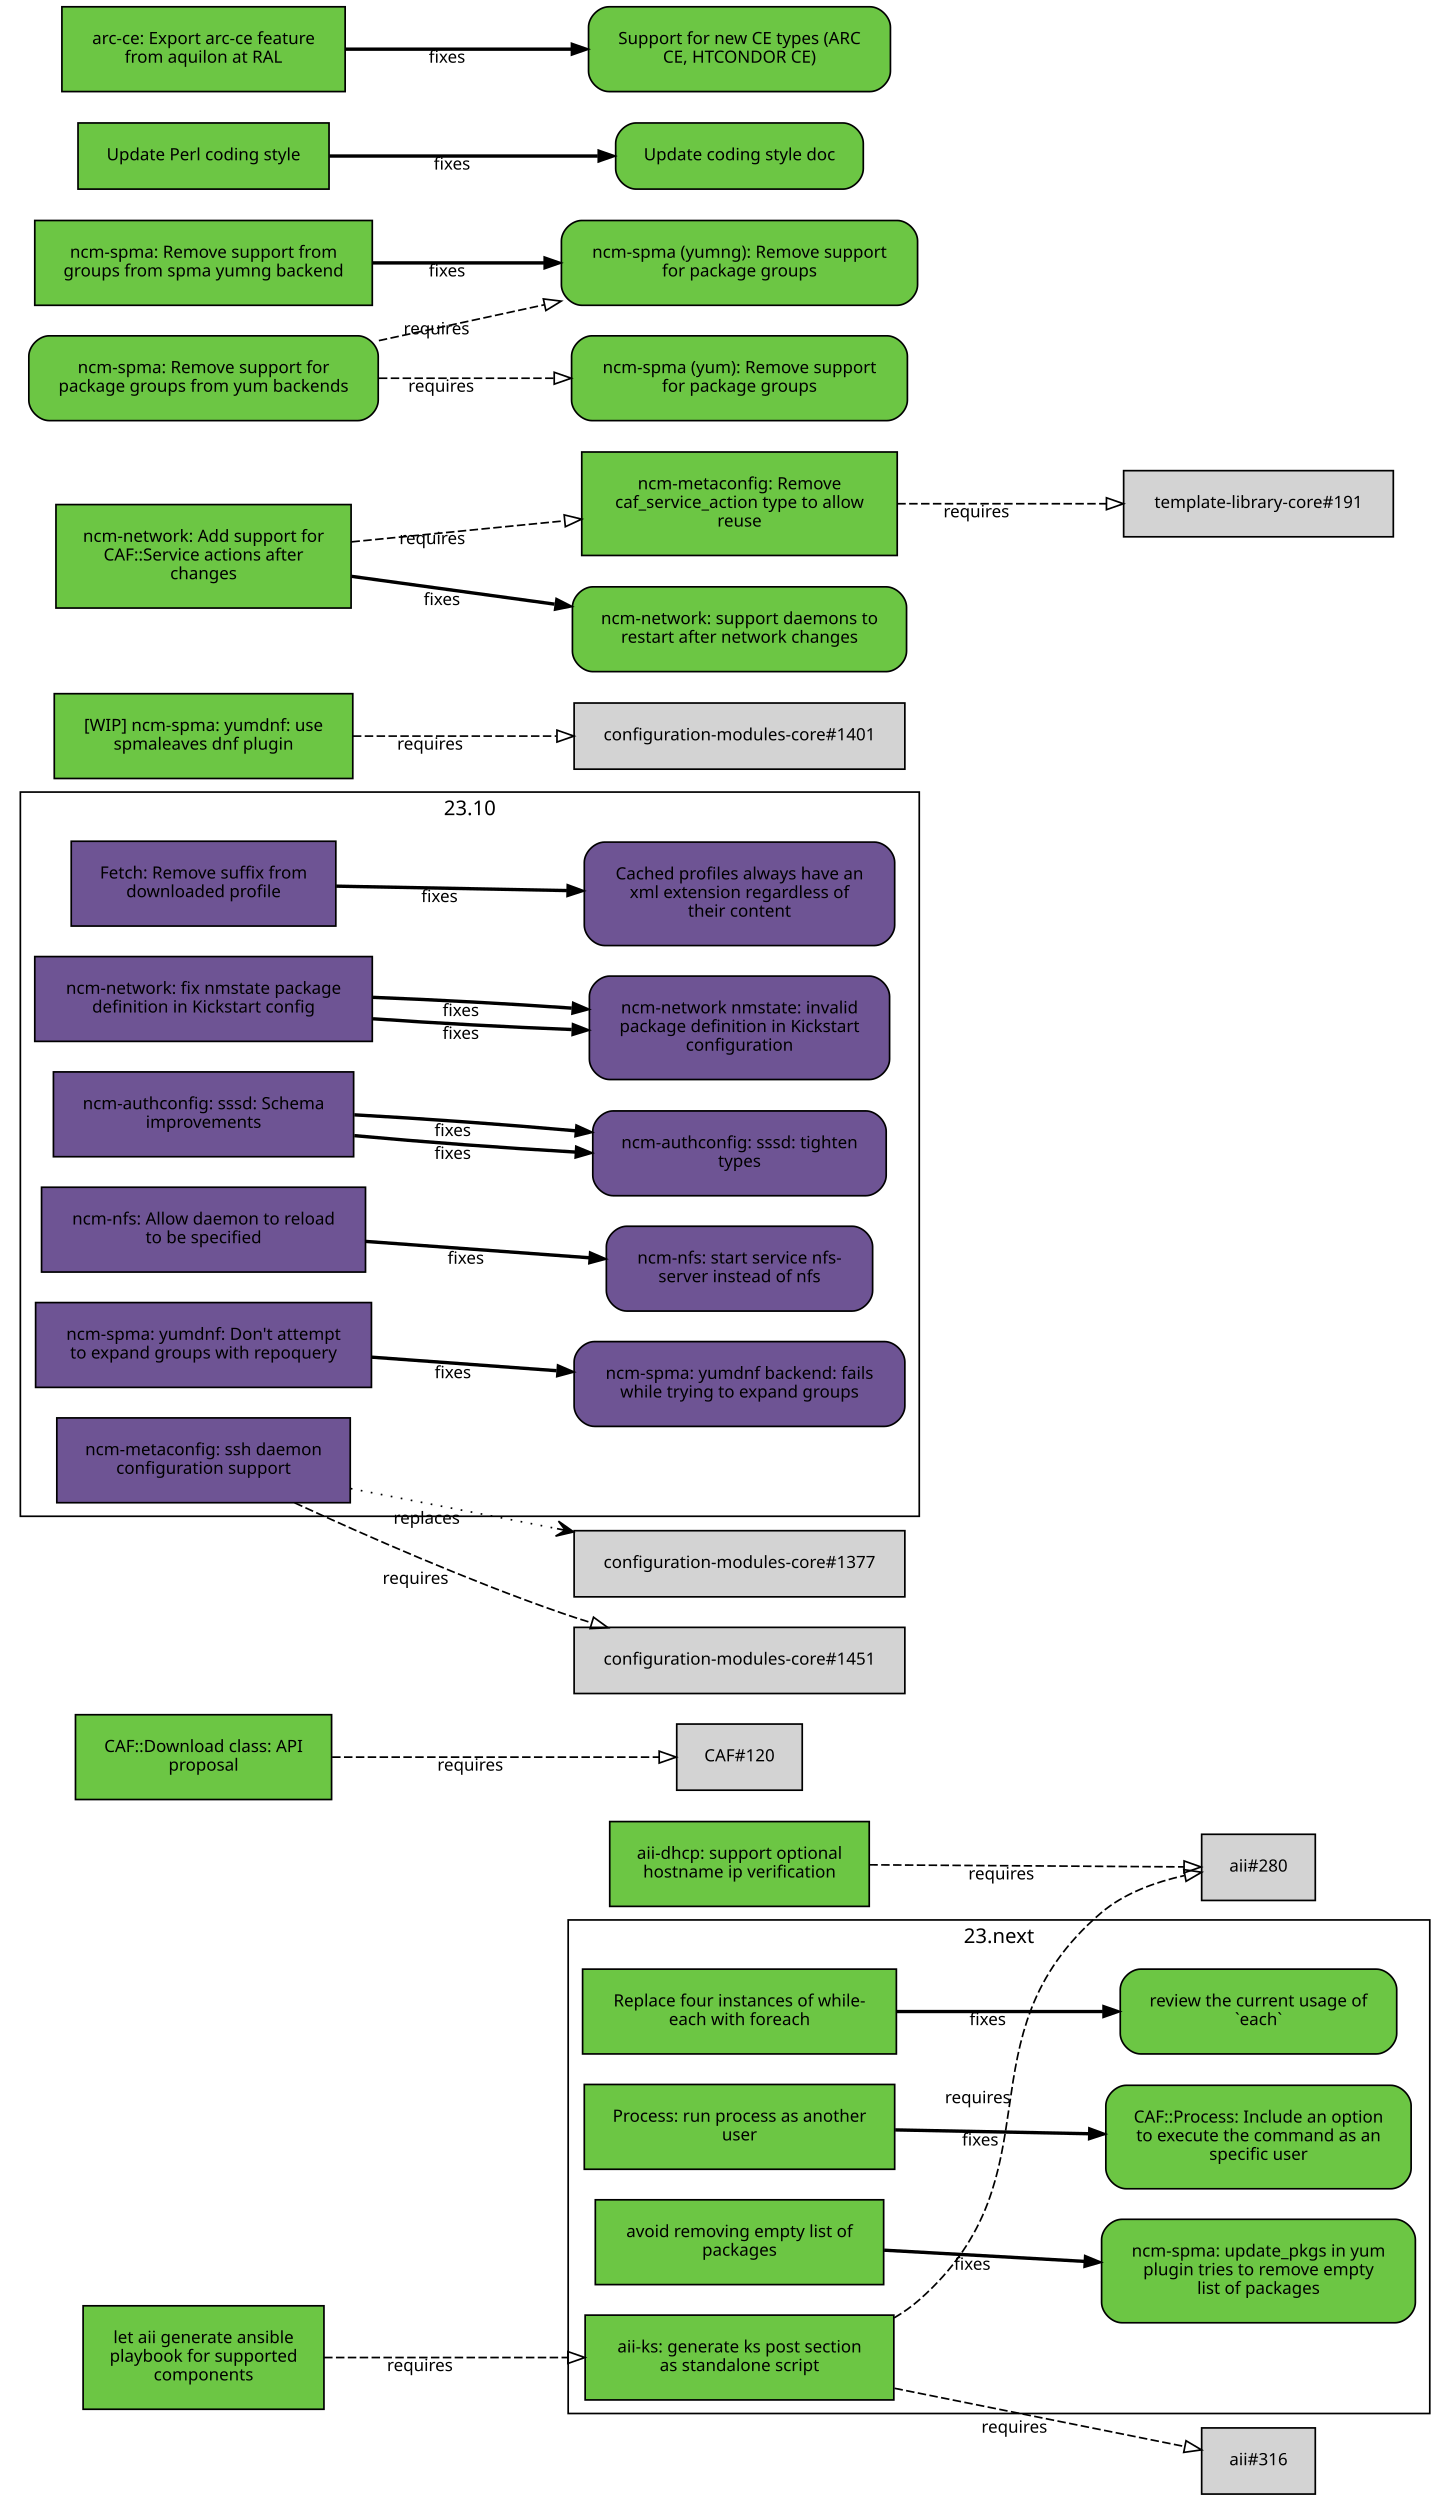
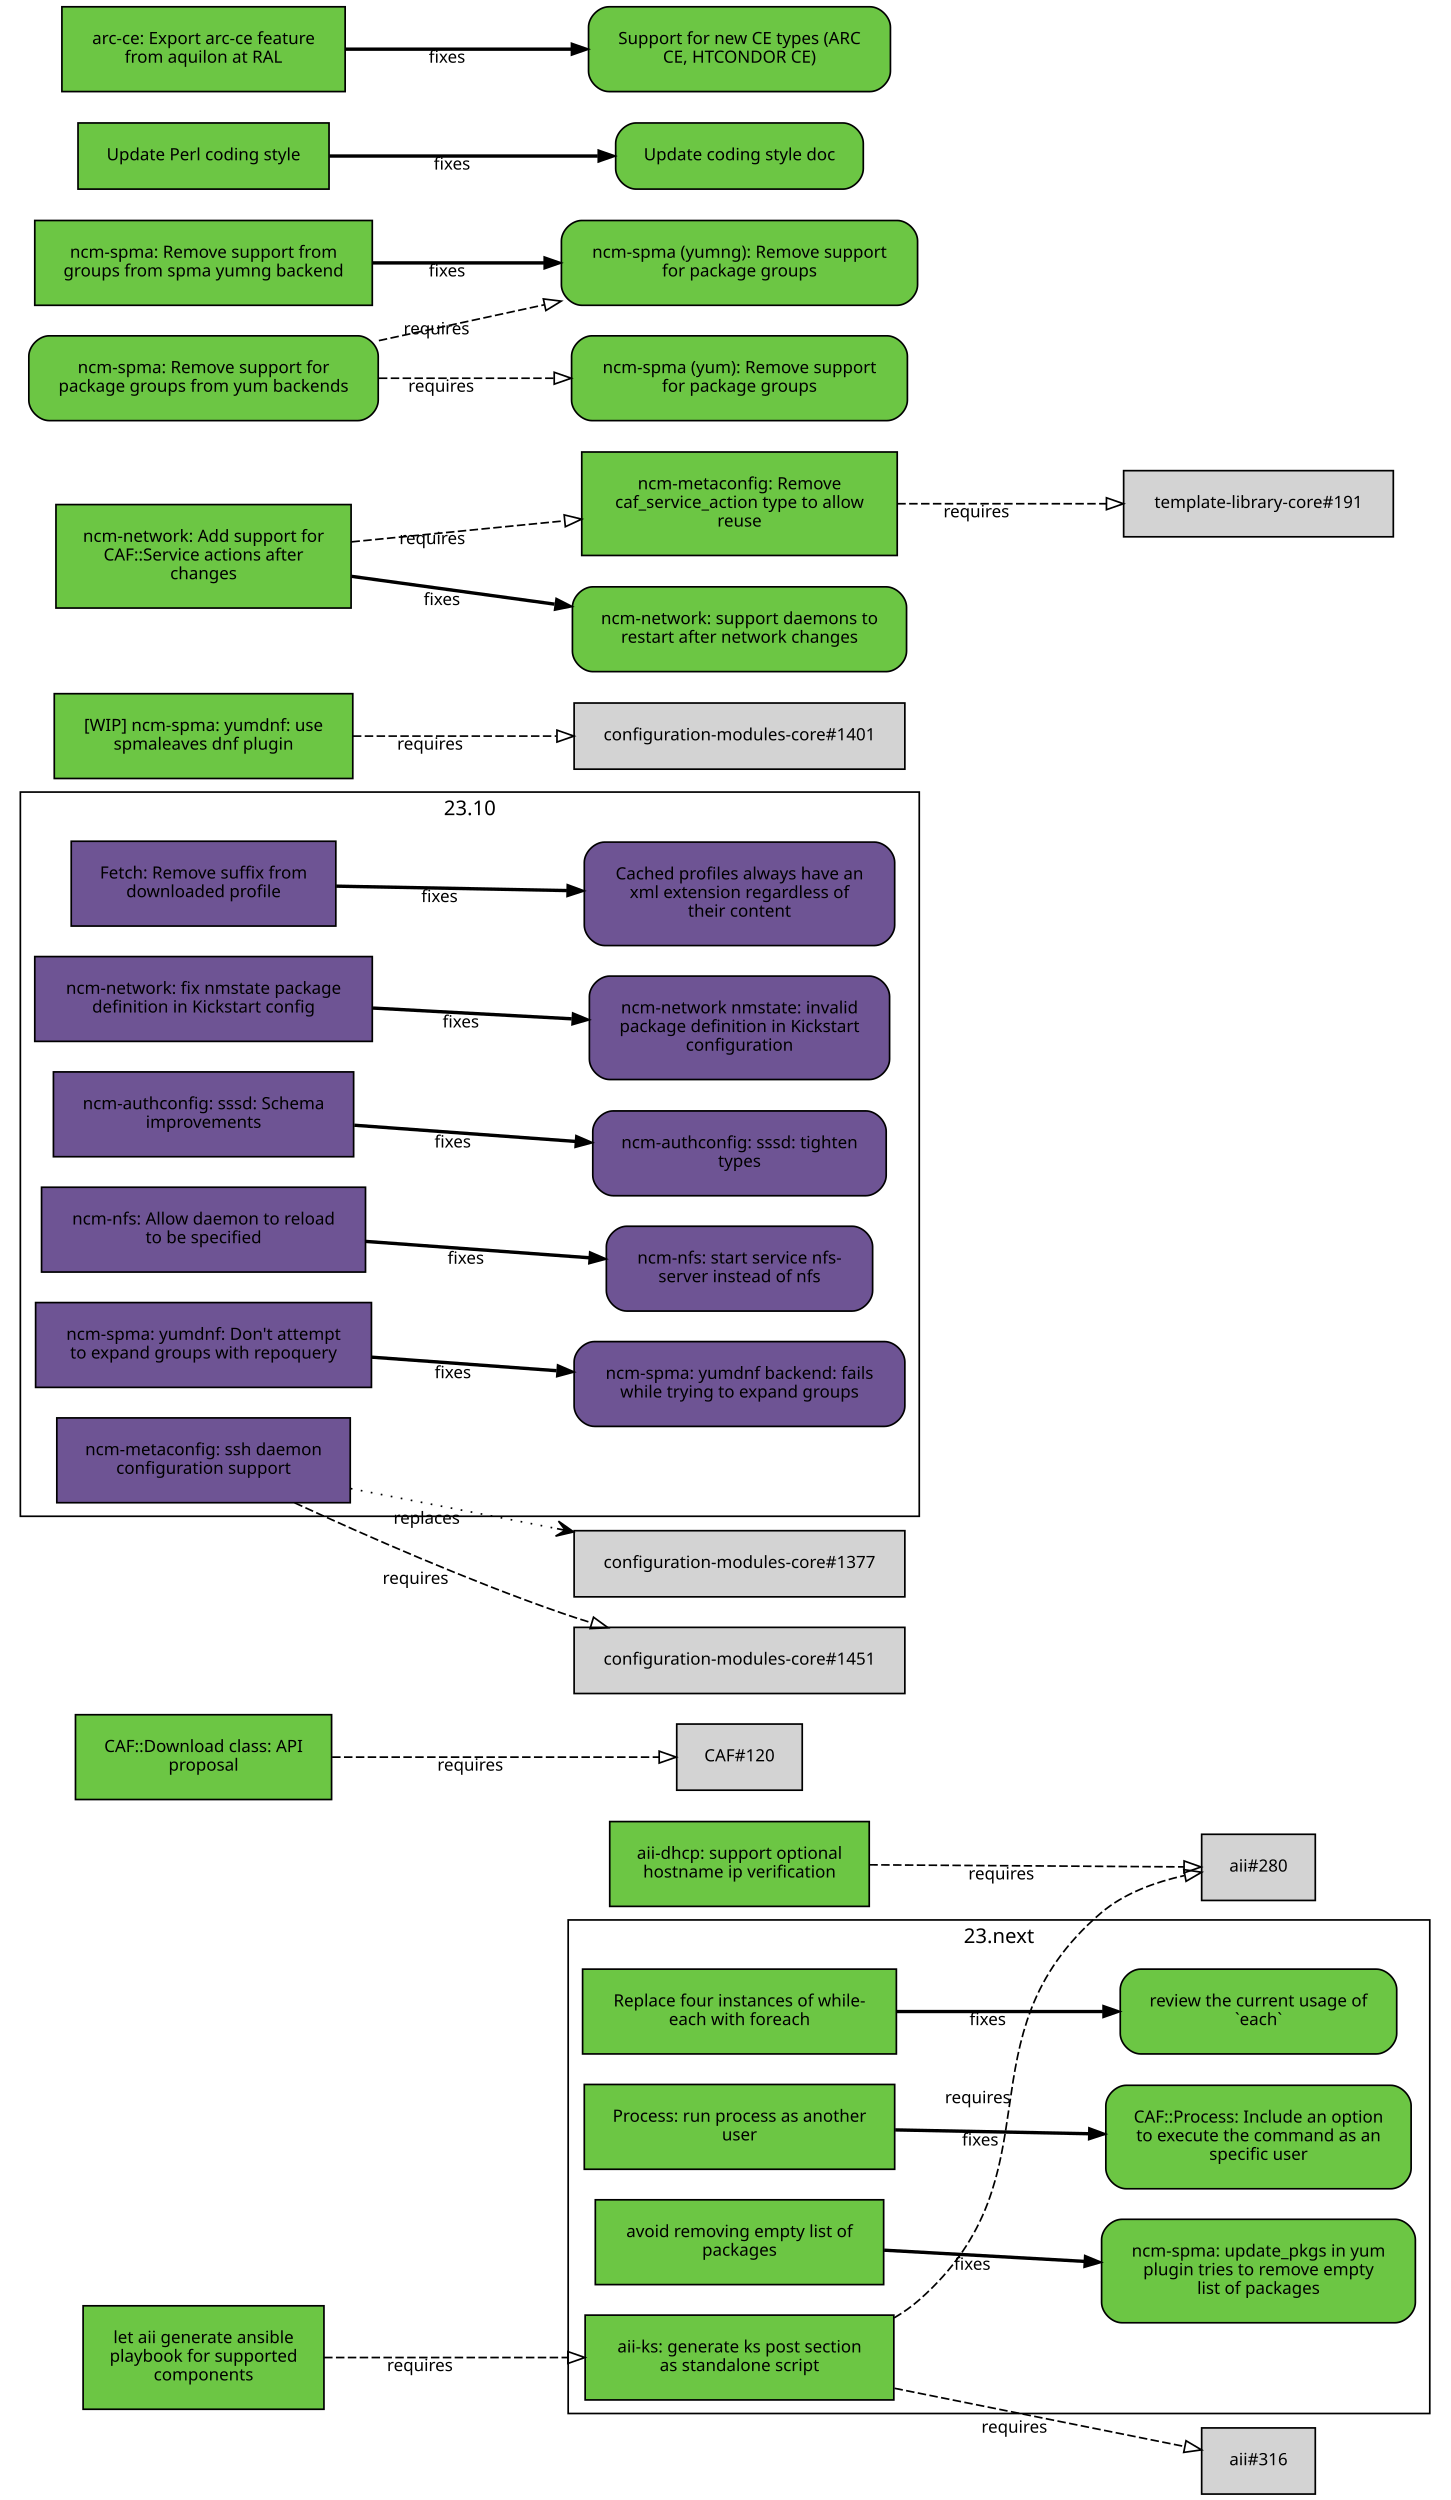
<svg xmlns="http://www.w3.org/2000/svg" xmlns:xlink="http://www.w3.org/1999/xlink" width="855pt" height="1474pt" viewBox="0.00 0.00 855.00 1474.00">
  <g id="graph0" class="graph" transform="scale(1 1) rotate(0) translate(4 1470)">
    <polygon fill="white" stroke="white" points="-4,5 -4,-1470 852,-1470 852,5 -4,5" />
    <g id="clust2" class="cluster">
      <polygon fill="none" stroke="black" points="8,-576 8,-1003 538,-1003 538,-576 8,-576" />
      <text text-anchor="middle" x="273" y="-989.4" font-family="Sans" font-size="12.00">23.10</text>
    </g>
    <g id="clust1" class="cluster">
      <polygon fill="none" stroke="black" points="331,-47 331,-338 839,-338 839,-47 331,-47" />
      <text text-anchor="middle" x="585" y="-324.4" font-family="Sans" font-size="12.00">23.next</text>
    </g>
    <g id="node1" class="node">
      <g id="a_node1">
        <a xlink:href="https://github.com/quattor/aii/pull/328" xlink:title="aii#328 (pull-request)" target="_parent">
          <polygon fill="#6cc644" stroke="black" points="523,-105 341,-105 341,-55 523,-55 523,-105" />
          <text text-anchor="middle" x="432" y="-83" font-family="Sans" font-size="10.00">aii-ks: generate ks post section</text>
          <text text-anchor="middle" x="432" y="-72" font-family="Sans" font-size="10.00">as standalone script</text>
        </a>
      </g>
    </g>
    <g id="node2" class="node">
      <polygon fill="lightgrey" stroke="black" points="771.5,-388.5 704.5,-388.5 704.5,-349.5 771.5,-349.5 771.5,-388.5" />
      <text text-anchor="middle" x="738" y="-366.5" font-family="Sans" font-size="10.00">aii#280</text>
    </g>
    <g id="edge1" class="edge">
      <path fill="none" stroke="black" stroke-dasharray="5,2" d="M523.177,-103.373C528.47,-106.484 533.473,-110.008 538,-114 621.964,-188.027 560.019,-269.143 645,-342 658.709,-353.754 677.321,-360.394 694.218,-364.145" />
      <polygon fill="none" stroke="black" points="693.975,-367.663 704.458,-366.126 695.305,-360.79 693.975,-367.663" />
      <text text-anchor="middle" x="572.527" y="-229.944" font-family="Sans" font-size="10.00">requires</text>
    </g>
    <g id="node3" class="node">
      <polygon fill="lightgrey" stroke="black" points="771.5,-38.5 704.5,-38.5 704.5,0.5 771.5,0.5 771.5,-38.5" />
      <text text-anchor="middle" x="738" y="-16.5" font-family="Sans" font-size="10.00">aii#316</text>
    </g>
    <g id="edge2" class="edge">
      <path fill="none" stroke="black" stroke-dasharray="5,2" d="M523.387,-61.863C580.055,-50.492 650.477,-36.362 694.595,-27.509" />
      <polygon fill="none" stroke="black" points="695.291,-30.939 704.407,-25.54 693.914,-24.076 695.291,-30.939" />
      <text text-anchor="middle" x="594.051" y="-35.671" font-family="Sans" font-size="10.00">requires</text>
    </g>
    <g id="node4" class="node">
      <g id="a_node4">
        <a xlink:href="https://github.com/quattor/aii/pull/331" xlink:title="aii#331 (pull-request)" target="_parent">
          <polygon fill="#6cc644" stroke="black" points="187,-110.5 45,-110.5 45,-49.5 187,-49.5 187,-110.5" />
          <text text-anchor="middle" x="116" y="-88.5" font-family="Sans" font-size="10.00">let aii generate ansible</text>
          <text text-anchor="middle" x="116" y="-77.5" font-family="Sans" font-size="10.00">playbook for supported</text>
          <text text-anchor="middle" x="116" y="-66.5" font-family="Sans" font-size="10.00">components</text>
        </a>
      </g>
    </g>
    <g id="edge3" class="edge">
      <path fill="none" stroke="black" stroke-dasharray="5,2" d="M187.077,-80C229.343,-80 283.883,-80 330.668,-80" />
      <polygon fill="none" stroke="black" points="330.834,-83.5 340.834,-80 330.834,-76.5 330.834,-83.5" />
      <text text-anchor="middle" x="243.574" y="-72" font-family="Sans" font-size="10.00">requires</text>
    </g>
    <g id="node5" class="node">
      <g id="a_node5">
        <a xlink:href="https://github.com/quattor/aii/pull/299" xlink:title="aii#299 (pull-request)" target="_parent">
          <polygon fill="#6cc644" stroke="black" points="508.5,-396 355.5,-396 355.5,-346 508.5,-346 508.5,-396" />
          <text text-anchor="middle" x="432" y="-374" font-family="Sans" font-size="10.00">aii-dhcp: support optional</text>
          <text text-anchor="middle" x="432" y="-363" font-family="Sans" font-size="10.00">hostname ip verification</text>
        </a>
      </g>
    </g>
    <g id="edge4" class="edge">
      <path fill="none" stroke="black" stroke-dasharray="5,2" d="M508.537,-370.503C567.023,-370.118 645.931,-369.599 694.049,-369.283" />
      <polygon fill="none" stroke="black" points="694.146,-372.782 704.123,-369.216 694.1,-365.782 694.146,-372.782" />
      <text text-anchor="middle" x="586.342" y="-361.86" font-family="Sans" font-size="10.00">requires</text>
    </g>
    <g id="node6" class="node">
      <g id="a_node6">
        <a xlink:href="https://github.com/quattor/CAF/pull/277" xlink:title="CAF#277 (pull-request)" target="_parent">
          <polygon fill="#6cc644" stroke="black" points="524.5,-309 339.5,-309 339.5,-259 524.5,-259 524.5,-309" />
          <text text-anchor="middle" x="432" y="-287" font-family="Sans" font-size="10.00">Replace four instances of while-</text>
          <text text-anchor="middle" x="432" y="-276" font-family="Sans" font-size="10.00">each with foreach</text>
        </a>
      </g>
    </g>
    <g id="node7" class="node">
      <g id="a_node7">
        <a xlink:href="https://github.com/quattor/CAF/issues/109" xlink:title="CAF#109 (issue)" target="_parent">
          <path fill="#6cc644" stroke="black" d="M807.5,-309C807.5,-309 668.5,-309 668.5,-309 662.5,-309 656.5,-303 656.5,-297 656.5,-297 656.5,-271 656.5,-271 656.5,-265 662.5,-259 668.5,-259 668.5,-259 807.5,-259 807.5,-259 813.5,-259 819.5,-265 819.5,-271 819.5,-271 819.5,-297 819.5,-297 819.5,-303 813.5,-309 807.5,-309" />
          <text text-anchor="middle" x="738" y="-287" font-family="Sans" font-size="10.00">review the current usage of</text>
          <text text-anchor="middle" x="738" y="-276" font-family="Sans" font-size="10.00">`each`</text>
        </a>
      </g>
    </g>
    <g id="edge5" class="edge">
      <path fill="none" stroke="black" stroke-width="2" d="M524.622,-284C563.139,-284 607.831,-284 646.253,-284" />
      <polygon fill="black" stroke="black" points="646.394,-287.5 656.394,-284 646.394,-280.5 646.394,-287.5" />
      <text text-anchor="middle" x="578.345" y="-276" font-family="Sans" font-size="10.00">fixes</text>
    </g>
    <g id="node8" class="node">
      <g id="a_node8">
        <a xlink:href="https://github.com/quattor/CAF/pull/257" xlink:title="CAF#257 (pull-request)" target="_parent">
          <polygon fill="#6cc644" stroke="black" points="523.5,-241 340.5,-241 340.5,-191 523.5,-191 523.5,-241" />
          <text text-anchor="middle" x="432" y="-219" font-family="Sans" font-size="10.00">Process: run process as another</text>
          <text text-anchor="middle" x="432" y="-208" font-family="Sans" font-size="10.00">user</text>
        </a>
      </g>
    </g>
    <g id="node9" class="node">
      <g id="a_node9">
        <a xlink:href="https://github.com/quattor/CAF/issues/253" xlink:title="CAF#253 (issue)" target="_parent">
          <path fill="#6cc644" stroke="black" d="M816,-240.5C816,-240.5 660,-240.5 660,-240.5 654,-240.5 648,-234.5 648,-228.5 648,-228.5 648,-191.5 648,-191.5 648,-185.5 654,-179.5 660,-179.5 660,-179.5 816,-179.5 816,-179.5 822,-179.5 828,-185.5 828,-191.5 828,-191.5 828,-228.5 828,-228.5 828,-234.5 822,-240.5 816,-240.5" />
          <text text-anchor="middle" x="738" y="-218.5" font-family="Sans" font-size="10.00">CAF::Process: Include an option</text>
          <text text-anchor="middle" x="738" y="-207.5" font-family="Sans" font-size="10.00">to execute the command as an</text>
          <text text-anchor="middle" x="738" y="-196.5" font-family="Sans" font-size="10.00">specific user</text>
        </a>
      </g>
    </g>
    <g id="edge6" class="edge">
      <path fill="none" stroke="black" stroke-width="2" d="M523.798,-214.208C559.701,-213.499 601.072,-212.683 637.762,-211.959" />
      <polygon fill="black" stroke="black" points="638.048,-215.454 647.977,-211.757 637.91,-208.455 638.048,-215.454" />
      <text text-anchor="middle" x="573.947" y="-204.981" font-family="Sans" font-size="10.00">fixes</text>
    </g>
    <g id="node10" class="node">
      <g id="a_node10">
        <a xlink:href="https://github.com/quattor/CAF/pull/110" xlink:title="CAF#110 (pull-request)" target="_parent">
          <polygon fill="#6cc644" stroke="black" points="191.5,-459 40.5,-459 40.5,-409 191.5,-409 191.5,-459" />
          <text text-anchor="middle" x="116" y="-437" font-family="Sans" font-size="10.00">CAF::Download class: API</text>
          <text text-anchor="middle" x="116" y="-426" font-family="Sans" font-size="10.00">proposal</text>
        </a>
      </g>
    </g>
    <g id="node11" class="node">
      <polygon fill="lightgrey" stroke="black" points="469,-453.5 395,-453.5 395,-414.5 469,-414.5 469,-453.5" />
      <text text-anchor="middle" x="432" y="-431.5" font-family="Sans" font-size="10.00">CAF#120</text>
    </g>
    <g id="edge7" class="edge">
      <path fill="none" stroke="black" stroke-dasharray="5,2" d="M191.812,-434C251.718,-434 333.856,-434 384.623,-434" />
      <polygon fill="none" stroke="black" points="384.651,-437.5 394.651,-434 384.651,-430.5 384.651,-437.5" />
      <text text-anchor="middle" x="273.255" y="-426" font-family="Sans" font-size="10.00">requires</text>
    </g>
    <g id="node12" class="node">
      <g id="a_node12">
        <a xlink:href="https://github.com/quattor/CCM/pull/210" xlink:title="CCM#210 (pull-request)" target="_parent">
          <polygon fill="#6e5494" stroke="black" points="194,-974 38,-974 38,-924 194,-924 194,-974" />
          <text text-anchor="middle" x="116" y="-952" font-family="Sans" font-size="10.00">Fetch: Remove suffix from</text>
          <text text-anchor="middle" x="116" y="-941" font-family="Sans" font-size="10.00">downloaded profile</text>
        </a>
      </g>
    </g>
    <g id="node13" class="node">
      <g id="a_node13">
        <a xlink:href="https://github.com/quattor/CCM/issues/204" xlink:title="CCM#204 (issue)" target="_parent">
          <path fill="#6e5494" stroke="black" d="M511.5,-973.5C511.5,-973.5 352.5,-973.5 352.5,-973.5 346.5,-973.5 340.5,-967.5 340.5,-961.5 340.5,-961.5 340.5,-924.5 340.5,-924.5 340.5,-918.5 346.5,-912.5 352.5,-912.5 352.5,-912.5 511.5,-912.5 511.5,-912.5 517.5,-912.5 523.5,-918.5 523.5,-924.5 523.5,-924.5 523.5,-961.5 523.5,-961.5 523.5,-967.5 517.5,-973.5 511.5,-973.5" />
          <text text-anchor="middle" x="432" y="-951.5" font-family="Sans" font-size="10.00">Cached profiles always have an</text>
          <text text-anchor="middle" x="432" y="-940.5" font-family="Sans" font-size="10.00">xml extension regardless of</text>
          <text text-anchor="middle" x="432" y="-929.5" font-family="Sans" font-size="10.00">their content</text>
        </a>
      </g>
    </g>
    <g id="edge8" class="edge">
      <path fill="none" stroke="black" stroke-width="2" d="M194.215,-947.525C235.236,-946.741 286.154,-945.768 330.251,-944.925" />
      <polygon fill="black" stroke="black" points="330.492,-948.421 340.423,-944.731 330.358,-941.423 330.492,-948.421" />
      <text text-anchor="middle" x="255.112" y="-938.132" font-family="Sans" font-size="10.00">fixes</text>
    </g>
    <g id="node14" class="node">
      <g id="a_node14">
        <a xlink:href="https://github.com/quattor/configuration-modules-core/pull/1630" xlink:title="configuration-modules-core#1630 (pull-request)" target="_parent">
          <polygon fill="#6e5494" stroke="black" points="215.5,-906 16.5,-906 16.5,-856 215.5,-856 215.5,-906" />
          <text text-anchor="middle" x="116" y="-884" font-family="Sans" font-size="10.00">ncm-network: fix nmstate package</text>
          <text text-anchor="middle" x="116" y="-873" font-family="Sans" font-size="10.00">definition in Kickstart config</text>
        </a>
      </g>
    </g>
    <g id="node15" class="node">
      <g id="a_node15">
        <a xlink:href="https://github.com/quattor/configuration-modules-core/issues/1629" xlink:title="configuration-modules-core#1629 (issue)" target="_parent">
          <path fill="#6e5494" stroke="black" d="M508.5,-894.5C508.5,-894.5 355.5,-894.5 355.5,-894.5 349.5,-894.5 343.5,-888.5 343.5,-882.5 343.5,-882.5 343.5,-845.5 343.5,-845.5 343.5,-839.5 349.5,-833.5 355.5,-833.5 355.5,-833.5 508.5,-833.5 508.5,-833.5 514.5,-833.5 520.5,-839.5 520.5,-845.5 520.5,-845.5 520.5,-882.5 520.5,-882.5 520.5,-888.5 514.5,-894.5 508.5,-894.5" />
          <text text-anchor="middle" x="432" y="-872.5" font-family="Sans" font-size="10.00">ncm-network nmstate: invalid</text>
          <text text-anchor="middle" x="432" y="-861.5" font-family="Sans" font-size="10.00">package definition in Kickstart</text>
          <text text-anchor="middle" x="432" y="-850.5" font-family="Sans" font-size="10.00">configuration</text>
        </a>
      </g>
    </g>
    <g id="edge9" class="edge">
-       <path fill="none" stroke="black" stroke-width="2" d="M215.921,-869.323C253.303,-866.723 295.798,-864.427 333.087,-862.995" />
-       <polygon fill="black" stroke="black" points="333.593,-866.479 343.458,-862.615 333.336,-859.484 333.593,-866.479" />
-       <text text-anchor="middle" x="267.683" y="-857.446" font-family="Sans" font-size="10.00">fixes</text>
-     </g>
-     <g id="edge11" class="edge">
-       <path fill="none" stroke="black" stroke-width="2" d="M215.921,-881.966C253.303,-880.519 295.798,-878.213 333.087,-875.607" />
-       <polygon fill="black" stroke="black" points="333.734,-879.07 343.458,-874.864 333.234,-872.087 333.734,-879.07" />
-       <text text-anchor="middle" x="267.683" y="-870.938" font-family="Sans" font-size="10.00">fixes</text>
+       <path fill="none" stroke="black" stroke-width="2" d="M215.921,-875.644C253.303,-873.621 295.798,-871.32 333.087,-869.301" />
+       <polygon fill="black" stroke="black" points="333.662,-872.775 343.458,-868.74 333.283,-865.785 333.662,-872.775" />
+       <text text-anchor="middle" x="267.683" y="-864.192" font-family="Sans" font-size="10.00">fixes</text>
    </g>
    <g id="node16" class="node">
      <g id="a_node16">
        <a xlink:href="https://github.com/quattor/configuration-modules-core/pull/1622" xlink:title="configuration-modules-core#1622 (pull-request)" target="_parent">
          <polygon fill="#6e5494" stroke="black" points="204.5,-838 27.5,-838 27.5,-788 204.5,-788 204.5,-838" />
          <text text-anchor="middle" x="116" y="-816" font-family="Sans" font-size="10.00">ncm-authconfig: sssd: Schema</text>
          <text text-anchor="middle" x="116" y="-805" font-family="Sans" font-size="10.00">improvements</text>
        </a>
      </g>
    </g>
    <g id="node17" class="node">
      <g id="a_node17">
        <a xlink:href="https://github.com/quattor/configuration-modules-core/issues/1471" xlink:title="configuration-modules-core#1471 (issue)" target="_parent">
          <path fill="#6e5494" stroke="black" d="M506.5,-815C506.5,-815 357.5,-815 357.5,-815 351.5,-815 345.5,-809 345.5,-803 345.5,-803 345.5,-777 345.5,-777 345.5,-771 351.5,-765 357.5,-765 357.5,-765 506.5,-765 506.5,-765 512.5,-765 518.5,-771 518.5,-777 518.5,-777 518.5,-803 518.5,-803 518.5,-809 512.5,-815 506.5,-815" />
          <text text-anchor="middle" x="432" y="-793" font-family="Sans" font-size="10.00">ncm-authconfig: sssd: tighten</text>
          <text text-anchor="middle" x="432" y="-782" font-family="Sans" font-size="10.00">types</text>
        </a>
      </g>
    </g>
    <g id="edge10" class="edge">
-       <path fill="none" stroke="black" stroke-width="2" d="M204.884,-800.431C245.446,-796.685 293.697,-793.104 335.189,-790.746" />
-       <polygon fill="black" stroke="black" points="335.515,-794.233 345.307,-790.188 335.129,-787.244 335.515,-794.233" />
-       <text text-anchor="middle" x="262.92" y="-786.683" font-family="Sans" font-size="10.00">fixes</text>
-     </g>
-     <g id="edge12" class="edge">
-       <path fill="none" stroke="black" stroke-width="2" d="M204.884,-812.694C245.446,-810.498 293.697,-807.01 335.189,-803.29" />
-       <polygon fill="black" stroke="black" points="335.667,-806.761 345.307,-802.366 335.03,-799.79 335.667,-806.761" />
-       <text text-anchor="middle" x="262.92" y="-800.182" font-family="Sans" font-size="10.00">fixes</text>
+       <path fill="none" stroke="black" stroke-width="2" d="M204.884,-806.563C245.446,-803.592 293.697,-800.057 335.189,-797.018" />
+       <polygon fill="black" stroke="black" points="335.589,-800.498 345.307,-796.277 335.078,-793.517 335.589,-800.498" />
+       <text text-anchor="middle" x="262.92" y="-793.433" font-family="Sans" font-size="10.00">fixes</text>
    </g>
    <g id="node18" class="node">
      <g id="a_node18">
        <a xlink:href="https://github.com/quattor/configuration-modules-core/pull/1621" xlink:title="configuration-modules-core#1621 (pull-request)" target="_parent">
          <polygon fill="#6e5494" stroke="black" points="211.5,-770 20.5,-770 20.5,-720 211.5,-720 211.5,-770" />
          <text text-anchor="middle" x="116" y="-748" font-family="Sans" font-size="10.00">ncm-nfs: Allow daemon to reload</text>
          <text text-anchor="middle" x="116" y="-737" font-family="Sans" font-size="10.00">to be specified</text>
        </a>
      </g>
    </g>
    <g id="node19" class="node">
      <g id="a_node19">
        <a xlink:href="https://github.com/quattor/configuration-modules-core/issues/1618" xlink:title="configuration-modules-core#1618 (issue)" target="_parent">
          <path fill="#6e5494" stroke="black" d="M498.5,-747C498.5,-747 365.5,-747 365.5,-747 359.5,-747 353.5,-741 353.5,-735 353.5,-735 353.5,-709 353.5,-709 353.5,-703 359.5,-697 365.5,-697 365.5,-697 498.5,-697 498.5,-697 504.5,-697 510.5,-703 510.5,-709 510.5,-709 510.5,-735 510.5,-735 510.5,-741 504.5,-747 498.5,-747" />
          <text text-anchor="middle" x="432" y="-725" font-family="Sans" font-size="10.00">ncm-nfs: start service nfs-</text>
          <text text-anchor="middle" x="432" y="-714" font-family="Sans" font-size="10.00">server instead of nfs</text>
        </a>
      </g>
    </g>
-     <g id="edge13" class="edge">
+     <g id="edge11" class="edge">
      <path fill="none" stroke="black" stroke-width="2" d="M211.636,-738.068C253.508,-735.001 302.447,-731.416 343.464,-728.412" />
      <polygon fill="black" stroke="black" points="343.722,-731.902 353.439,-727.681 343.21,-724.921 343.722,-731.902" />
      <text text-anchor="middle" x="270.635" y="-724.868" font-family="Sans" font-size="10.00">fixes</text>
    </g>
    <g id="node20" class="node">
      <g id="a_node20">
        <a xlink:href="https://github.com/quattor/configuration-modules-core/pull/1620" xlink:title="configuration-modules-core#1620 (pull-request)" target="_parent">
          <polygon fill="#6e5494" stroke="black" points="215,-702 17,-702 17,-652 215,-652 215,-702" />
          <text text-anchor="middle" x="116" y="-680" font-family="Sans" font-size="10.00">ncm-spma: yumdnf: Don't attempt</text>
          <text text-anchor="middle" x="116" y="-669" font-family="Sans" font-size="10.00">to expand groups with repoquery</text>
        </a>
      </g>
    </g>
    <g id="node21" class="node">
      <g id="a_node21">
        <a xlink:href="https://github.com/quattor/configuration-modules-core/issues/1524" xlink:title="configuration-modules-core#1524 (issue)" target="_parent">
          <path fill="#6e5494" stroke="black" d="M517.5,-679C517.5,-679 346.5,-679 346.5,-679 340.5,-679 334.5,-673 334.5,-667 334.5,-667 334.5,-641 334.5,-641 334.5,-635 340.5,-629 346.5,-629 346.5,-629 517.5,-629 517.5,-629 523.5,-629 529.5,-635 529.5,-641 529.5,-641 529.5,-667 529.5,-667 529.5,-673 523.5,-679 517.5,-679" />
          <text text-anchor="middle" x="432" y="-657" font-family="Sans" font-size="10.00">ncm-spma: yumdnf backend: fails</text>
          <text text-anchor="middle" x="432" y="-646" font-family="Sans" font-size="10.00">while trying to expand groups</text>
        </a>
      </g>
    </g>
-     <g id="edge14" class="edge">
+     <g id="edge12" class="edge">
      <path fill="none" stroke="black" stroke-width="2" d="M215.06,-669.817C249.699,-667.28 288.815,-664.415 324.146,-661.827" />
      <polygon fill="black" stroke="black" points="324.773,-665.29 334.491,-661.069 324.262,-658.309 324.773,-665.29" />
      <text text-anchor="middle" x="262.99" y="-657.428" font-family="Sans" font-size="10.00">fixes</text>
    </g>
    <g id="node22" class="node">
      <g id="a_node22">
        <a xlink:href="https://github.com/quattor/configuration-modules-core/pull/1554" xlink:title="configuration-modules-core#1554 (pull-request)" target="_parent">
          <polygon fill="#6cc644" stroke="black" points="517,-173 347,-173 347,-123 517,-123 517,-173" />
          <text text-anchor="middle" x="432" y="-151" font-family="Sans" font-size="10.00">avoid removing empty list of</text>
          <text text-anchor="middle" x="432" y="-140" font-family="Sans" font-size="10.00">packages</text>
        </a>
      </g>
    </g>
    <g id="node23" class="node">
      <g id="a_node23">
        <a xlink:href="https://github.com/quattor/configuration-modules-core/issues/1553" xlink:title="configuration-modules-core#1553 (issue)" target="_parent">
          <path fill="#6cc644" stroke="black" d="M818.5,-161.5C818.5,-161.5 657.5,-161.5 657.5,-161.5 651.5,-161.5 645.5,-155.5 645.5,-149.5 645.5,-149.5 645.5,-112.5 645.5,-112.5 645.5,-106.5 651.5,-100.5 657.5,-100.5 657.5,-100.5 818.5,-100.5 818.5,-100.5 824.5,-100.5 830.5,-106.5 830.5,-112.5 830.5,-112.5 830.5,-149.5 830.5,-149.5 830.5,-155.5 824.5,-161.5 818.5,-161.5" />
          <text text-anchor="middle" x="738" y="-139.5" font-family="Sans" font-size="10.00">ncm-spma: update_pkgs in yum</text>
          <text text-anchor="middle" x="738" y="-128.5" font-family="Sans" font-size="10.00">plugin tries to remove empty</text>
          <text text-anchor="middle" x="738" y="-117.5" font-family="Sans" font-size="10.00">list of packages</text>
        </a>
      </g>
    </g>
-     <g id="edge15" class="edge">
+     <g id="edge13" class="edge">
      <path fill="none" stroke="black" stroke-width="2" d="M517.277,-143.287C553.812,-141.244 596.909,-138.834 635.213,-136.692" />
      <polygon fill="black" stroke="black" points="635.57,-140.178 645.359,-136.125 635.179,-133.189 635.57,-140.178" />
      <text text-anchor="middle" x="569.248" y="-131.71" font-family="Sans" font-size="10.00">fixes</text>
    </g>
    <g id="node24" class="node">
      <g id="a_node24">
        <a xlink:href="https://github.com/quattor/configuration-modules-core/pull/1452" xlink:title="configuration-modules-core#1452 (pull-request)" target="_parent">
          <polygon fill="#6e5494" stroke="black" points="202.5,-634 29.5,-634 29.5,-584 202.5,-584 202.5,-634" />
          <text text-anchor="middle" x="116" y="-612" font-family="Sans" font-size="10.00">ncm-metaconfig: ssh daemon</text>
          <text text-anchor="middle" x="116" y="-601" font-family="Sans" font-size="10.00">configuration support</text>
        </a>
      </g>
    </g>
    <g id="node25" class="node">
      <polygon fill="lightgrey" stroke="black" points="529.5,-567.5 334.5,-567.5 334.5,-528.5 529.5,-528.5 529.5,-567.5" />
      <text text-anchor="middle" x="432" y="-545.5" font-family="Sans" font-size="10.00">configuration-modules-core#1377</text>
    </g>
-     <g id="edge16" class="edge">
+     <g id="edge14" class="edge">
      <path fill="none" stroke="black" stroke-dasharray="1,5" d="M202.802,-592.331C240.298,-585.047 284.669,-576.427 324.269,-568.734" />
      <polygon fill="black" stroke="black" points="334.228,-566.8 325.269,-573.124 329.319,-567.753 324.411,-568.707 324.411,-568.707 324.411,-568.707 329.319,-567.753 323.553,-564.289 334.228,-566.8 334.228,-566.8" />
      <text text-anchor="middle" x="247.583" y="-571.552" font-family="Sans" font-size="10.00">replaces</text>
    </g>
    <g id="node26" class="node">
      <polygon fill="lightgrey" stroke="black" points="529.5,-510.5 334.5,-510.5 334.5,-471.5 529.5,-471.5 529.5,-510.5" />
      <text text-anchor="middle" x="432" y="-488.5" font-family="Sans" font-size="10.00">configuration-modules-core#1451</text>
    </g>
-     <g id="edge17" class="edge">
+     <g id="edge15" class="edge">
      <path fill="none" stroke="black" stroke-dasharray="5,2" d="M169.693,-583.943C211.678,-564.586 272.288,-537.982 327,-519 332.797,-516.989 338.816,-515.033 344.905,-513.152" />
      <polygon fill="none" stroke="black" points="345.944,-516.495 354.51,-510.26 343.926,-509.792 345.944,-516.495" />
      <text text-anchor="middle" x="240.995" y="-536.113" font-family="Sans" font-size="10.00">requires</text>
    </g>
    <g id="node27" class="node">
      <g id="a_node27">
        <a xlink:href="https://github.com/quattor/configuration-modules-core/pull/1507" xlink:title="configuration-modules-core#1507 (pull-request)" target="_parent">
          <polygon fill="#6cc644" stroke="black" points="204,-1061 28,-1061 28,-1011 204,-1011 204,-1061" />
          <text text-anchor="middle" x="116" y="-1039" font-family="Sans" font-size="10.00">[WIP] ncm-spma: yumdnf: use</text>
          <text text-anchor="middle" x="116" y="-1028" font-family="Sans" font-size="10.00">spmaleaves dnf plugin</text>
        </a>
      </g>
    </g>
    <g id="node28" class="node">
      <polygon fill="lightgrey" stroke="black" points="529.5,-1055.5 334.5,-1055.5 334.5,-1016.5 529.5,-1016.5 529.5,-1055.5" />
      <text text-anchor="middle" x="432" y="-1033.5" font-family="Sans" font-size="10.00">configuration-modules-core#1401</text>
    </g>
-     <g id="edge18" class="edge">
+     <g id="edge16" class="edge">
      <path fill="none" stroke="black" stroke-dasharray="5,2" d="M204.05,-1036C241.203,-1036 284.927,-1036 324.027,-1036" />
      <polygon fill="none" stroke="black" points="324.391,-1039.5 334.391,-1036 324.391,-1032.5 324.391,-1039.5" />
      <text text-anchor="middle" x="249.549" y="-1028" font-family="Sans" font-size="10.00">requires</text>
    </g>
    <g id="node29" class="node">
      <g id="a_node29">
        <a xlink:href="https://github.com/quattor/configuration-modules-core/pull/1336" xlink:title="configuration-modules-core#1336 (pull-request)" target="_parent">
          <polygon fill="#6cc644" stroke="black" points="203,-1172.5 29,-1172.5 29,-1111.5 203,-1111.5 203,-1172.5" />
          <text text-anchor="middle" x="116" y="-1150.5" font-family="Sans" font-size="10.00">ncm-network: Add support for</text>
          <text text-anchor="middle" x="116" y="-1139.5" font-family="Sans" font-size="10.00">CAF::Service actions after</text>
          <text text-anchor="middle" x="116" y="-1128.5" font-family="Sans" font-size="10.00">changes</text>
        </a>
      </g>
    </g>
    <g id="node30" class="node">
      <g id="a_node30">
        <a xlink:href="https://github.com/quattor/configuration-modules-core/pull/1335" xlink:title="configuration-modules-core#1335 (pull-request)" target="_parent">
          <polygon fill="#6cc644" stroke="black" points="525,-1203.5 339,-1203.5 339,-1142.5 525,-1142.5 525,-1203.5" />
          <text text-anchor="middle" x="432" y="-1181.5" font-family="Sans" font-size="10.00">ncm-metaconfig: Remove</text>
          <text text-anchor="middle" x="432" y="-1170.5" font-family="Sans" font-size="10.00">caf_service_action type to allow</text>
          <text text-anchor="middle" x="432" y="-1159.5" font-family="Sans" font-size="10.00">reuse</text>
        </a>
      </g>
    </g>
-     <g id="edge19" class="edge">
+     <g id="edge17" class="edge">
      <path fill="none" stroke="black" stroke-dasharray="5,2" d="M203.217,-1150.51C242.047,-1154.35 288.184,-1158.9 328.746,-1162.9" />
      <polygon fill="none" stroke="black" points="328.636,-1166.41 338.931,-1163.91 329.323,-1159.44 328.636,-1166.41" />
      <text text-anchor="middle" x="250.868" y="-1149.19" font-family="Sans" font-size="10.00">requires</text>
    </g>
    <g id="node31" class="node">
      <g id="a_node31">
        <a xlink:href="https://github.com/quattor/configuration-modules-core/issues/1071" xlink:title="configuration-modules-core#1071 (issue)" target="_parent">
          <path fill="#6cc644" stroke="black" d="M518.5,-1124C518.5,-1124 345.5,-1124 345.5,-1124 339.5,-1124 333.5,-1118 333.5,-1112 333.5,-1112 333.5,-1086 333.5,-1086 333.5,-1080 339.5,-1074 345.5,-1074 345.5,-1074 518.5,-1074 518.5,-1074 524.5,-1074 530.5,-1080 530.5,-1086 530.5,-1086 530.5,-1112 530.5,-1112 530.5,-1118 524.5,-1124 518.5,-1124" />
          <text text-anchor="middle" x="432" y="-1102" font-family="Sans" font-size="10.00">ncm-network: support daemons to</text>
          <text text-anchor="middle" x="432" y="-1091" font-family="Sans" font-size="10.00">restart after network changes</text>
        </a>
      </g>
    </g>
-     <g id="edge20" class="edge">
+     <g id="edge18" class="edge">
      <path fill="none" stroke="black" stroke-width="2" d="M203.217,-1130.19C240.216,-1125.13 283.848,-1119.15 322.972,-1113.79" />
      <polygon fill="black" stroke="black" points="323.912,-1117.2 333.344,-1112.37 322.962,-1110.26 323.912,-1117.2" />
      <text text-anchor="middle" x="256.527" y="-1113.25" font-family="Sans" font-size="10.00">fixes</text>
    </g>
    <g id="node32" class="node">
      <polygon fill="lightgrey" stroke="black" points="817.5,-1192.5 658.5,-1192.5 658.5,-1153.5 817.5,-1153.5 817.5,-1192.5" />
      <text text-anchor="middle" x="738" y="-1170.5" font-family="Sans" font-size="10.00">template-library-core#191</text>
    </g>
-     <g id="edge21" class="edge">
+     <g id="edge19" class="edge">
      <path fill="none" stroke="black" stroke-dasharray="5,2" d="M525.035,-1173C564.097,-1173 609.452,-1173 648.16,-1173" />
      <polygon fill="none" stroke="black" points="648.369,-1176.5 658.369,-1173 648.369,-1169.5 648.369,-1176.5" />
      <text text-anchor="middle" x="571.665" y="-1165" font-family="Sans" font-size="10.00">requires</text>
    </g>
    <g id="node33" class="node">
      <g id="a_node33">
        <a xlink:href="https://github.com/quattor/configuration-modules-core/pull/1148" xlink:title="configuration-modules-core#1148 (pull-request)" target="_parent">
          <polygon fill="#6cc644" stroke="black" points="215.5,-1340 16.5,-1340 16.5,-1290 215.5,-1290 215.5,-1340" />
          <text text-anchor="middle" x="116" y="-1318" font-family="Sans" font-size="10.00">ncm-spma: Remove support from</text>
          <text text-anchor="middle" x="116" y="-1307" font-family="Sans" font-size="10.00">groups from spma yumng backend</text>
        </a>
      </g>
    </g>
    <g id="node34" class="node">
      <g id="a_node34">
        <a xlink:href="https://github.com/quattor/configuration-modules-core/issues/952" xlink:title="configuration-modules-core#952 (issue)" target="_parent">
          <path fill="#6cc644" stroke="black" d="M525,-1340C525,-1340 339,-1340 339,-1340 333,-1340 327,-1334 327,-1328 327,-1328 327,-1302 327,-1302 327,-1296 333,-1290 339,-1290 339,-1290 525,-1290 525,-1290 531,-1290 537,-1296 537,-1302 537,-1302 537,-1328 537,-1328 537,-1334 531,-1340 525,-1340" />
          <text text-anchor="middle" x="432" y="-1318" font-family="Sans" font-size="10.00">ncm-spma (yumng): Remove support</text>
          <text text-anchor="middle" x="432" y="-1307" font-family="Sans" font-size="10.00">for package groups</text>
        </a>
      </g>
    </g>
-     <g id="edge22" class="edge">
+     <g id="edge20" class="edge">
      <path fill="none" stroke="black" stroke-width="2" d="M215.921,-1315C247.933,-1315 283.695,-1315 316.726,-1315" />
      <polygon fill="black" stroke="black" points="316.883,-1318.5 326.883,-1315 316.882,-1311.5 316.883,-1318.5" />
      <text text-anchor="middle" x="259.546" y="-1307" font-family="Sans" font-size="10.00">fixes</text>
    </g>
    <g id="node35" class="node">
      <g id="a_node35">
        <a xlink:href="https://github.com/quattor/configuration-modules-core/issues/950" xlink:title="configuration-modules-core#950 (issue)" target="_parent">
          <path fill="#6cc644" stroke="black" d="M207,-1272C207,-1272 25,-1272 25,-1272 19,-1272 13,-1266 13,-1260 13,-1260 13,-1234 13,-1234 13,-1228 19,-1222 25,-1222 25,-1222 207,-1222 207,-1222 213,-1222 219,-1228 219,-1234 219,-1234 219,-1260 219,-1260 219,-1266 213,-1272 207,-1272" />
          <text text-anchor="middle" x="116" y="-1250" font-family="Sans" font-size="10.00">ncm-spma: Remove support for</text>
          <text text-anchor="middle" x="116" y="-1239" font-family="Sans" font-size="10.00">package groups from yum backends</text>
        </a>
      </g>
    </g>
    <g id="node36" class="node">
      <g id="a_node36">
        <a xlink:href="https://github.com/quattor/configuration-modules-core/issues/951" xlink:title="configuration-modules-core#951 (issue)" target="_parent">
          <path fill="#6cc644" stroke="black" d="M519,-1272C519,-1272 345,-1272 345,-1272 339,-1272 333,-1266 333,-1260 333,-1260 333,-1234 333,-1234 333,-1228 339,-1222 345,-1222 345,-1222 519,-1222 519,-1222 525,-1222 531,-1228 531,-1234 531,-1234 531,-1260 531,-1260 531,-1266 525,-1272 519,-1272" />
          <text text-anchor="middle" x="432" y="-1250" font-family="Sans" font-size="10.00">ncm-spma (yum): Remove support</text>
          <text text-anchor="middle" x="432" y="-1239" font-family="Sans" font-size="10.00">for package groups</text>
        </a>
      </g>
    </g>
-     <g id="edge23" class="edge">
+     <g id="edge21" class="edge">
      <path fill="none" stroke="black" stroke-dasharray="5,2" d="M219.381,-1247C252.386,-1247 289.071,-1247 322.502,-1247" />
      <polygon fill="none" stroke="black" points="322.765,-1250.5 332.765,-1247 322.765,-1243.5 322.765,-1250.5" />
      <text text-anchor="middle" x="256.107" y="-1239" font-family="Sans" font-size="10.00">requires</text>
    </g>
-     <g id="edge24" class="edge">
+     <g id="edge22" class="edge">
      <path fill="none" stroke="black" stroke-dasharray="5,2" d="M219.381,-1269.17C250.602,-1275.93 285.116,-1283.41 317.053,-1290.32" />
      <polygon fill="none" stroke="black" points="316.361,-1293.75 326.876,-1292.45 317.843,-1286.91 316.361,-1293.75" />
      <text text-anchor="middle" x="253.372" y="-1272.86" font-family="Sans" font-size="10.00">requires</text>
    </g>
    <g id="node37" class="node">
      <g id="a_node37">
        <a xlink:href="https://github.com/quattor/quattor.github.com/pull/278" xlink:title="quattor.github.com#278 (pull-request)" target="_parent">
          <polygon fill="#6cc644" stroke="black" points="190,-1397.5 42,-1397.5 42,-1358.5 190,-1358.5 190,-1397.5" />
          <text text-anchor="middle" x="116" y="-1375.5" font-family="Sans" font-size="10.00">Update Perl coding style</text>
        </a>
      </g>
    </g>
    <g id="node38" class="node">
      <g id="a_node38">
        <a xlink:href="https://github.com/quattor/quattor.github.com/issues/215" xlink:title="quattor.github.com#215 (issue)" target="_parent">
          <path fill="#6cc644" stroke="black" d="M493,-1397.5C493,-1397.5 371,-1397.5 371,-1397.5 365,-1397.5 359,-1391.5 359,-1385.5 359,-1385.5 359,-1370.5 359,-1370.5 359,-1364.5 365,-1358.5 371,-1358.5 371,-1358.5 493,-1358.5 493,-1358.5 499,-1358.5 505,-1364.5 505,-1370.5 505,-1370.5 505,-1385.5 505,-1385.5 505,-1391.5 499,-1397.5 493,-1397.5" />
          <text text-anchor="middle" x="432" y="-1375.5" font-family="Sans" font-size="10.00">Update coding style doc</text>
        </a>
      </g>
    </g>
-     <g id="edge25" class="edge">
+     <g id="edge23" class="edge">
      <path fill="none" stroke="black" stroke-width="2" d="M190.223,-1378C237.595,-1378 299.358,-1378 348.469,-1378" />
      <polygon fill="black" stroke="black" points="348.747,-1381.5 358.747,-1378 348.746,-1374.5 348.747,-1381.5" />
      <text text-anchor="middle" x="262.497" y="-1370" font-family="Sans" font-size="10.00">fixes</text>
    </g>
    <g id="node39" class="node">
      <g id="a_node39">
        <a xlink:href="https://github.com/quattor/template-library-grid/pull/232" xlink:title="template-library-grid#232 (pull-request)" target="_parent">
          <polygon fill="#6cc644" stroke="black" points="199.5,-1466 32.5,-1466 32.5,-1416 199.5,-1416 199.5,-1466" />
          <text text-anchor="middle" x="116" y="-1444" font-family="Sans" font-size="10.00">arc-ce: Export arc-ce feature</text>
          <text text-anchor="middle" x="116" y="-1433" font-family="Sans" font-size="10.00">from aquilon at RAL</text>
        </a>
      </g>
    </g>
    <g id="node40" class="node">
      <g id="a_node40">
        <a xlink:href="https://github.com/quattor/template-library-grid/issues/221" xlink:title="template-library-grid#221 (issue)" target="_parent">
          <path fill="#6cc644" stroke="black" d="M509,-1466C509,-1466 355,-1466 355,-1466 349,-1466 343,-1460 343,-1454 343,-1454 343,-1428 343,-1428 343,-1422 349,-1416 355,-1416 355,-1416 509,-1416 509,-1416 515,-1416 521,-1422 521,-1428 521,-1428 521,-1454 521,-1454 521,-1460 515,-1466 509,-1466" />
          <text text-anchor="middle" x="432" y="-1444" font-family="Sans" font-size="10.00">Support for new CE types (ARC</text>
          <text text-anchor="middle" x="432" y="-1433" font-family="Sans" font-size="10.00">CE, HTCONDOR CE)</text>
        </a>
      </g>
    </g>
-     <g id="edge26" class="edge">
+     <g id="edge24" class="edge">
      <path fill="none" stroke="black" stroke-width="2" d="M199.911,-1441C240.702,-1441 290.151,-1441 332.823,-1441" />
      <polygon fill="black" stroke="black" points="332.947,-1444.5 342.947,-1441 332.947,-1437.5 332.947,-1444.5" />
      <text text-anchor="middle" x="259.543" y="-1433" font-family="Sans" font-size="10.00">fixes</text>
    </g>
  </g>
</svg>
